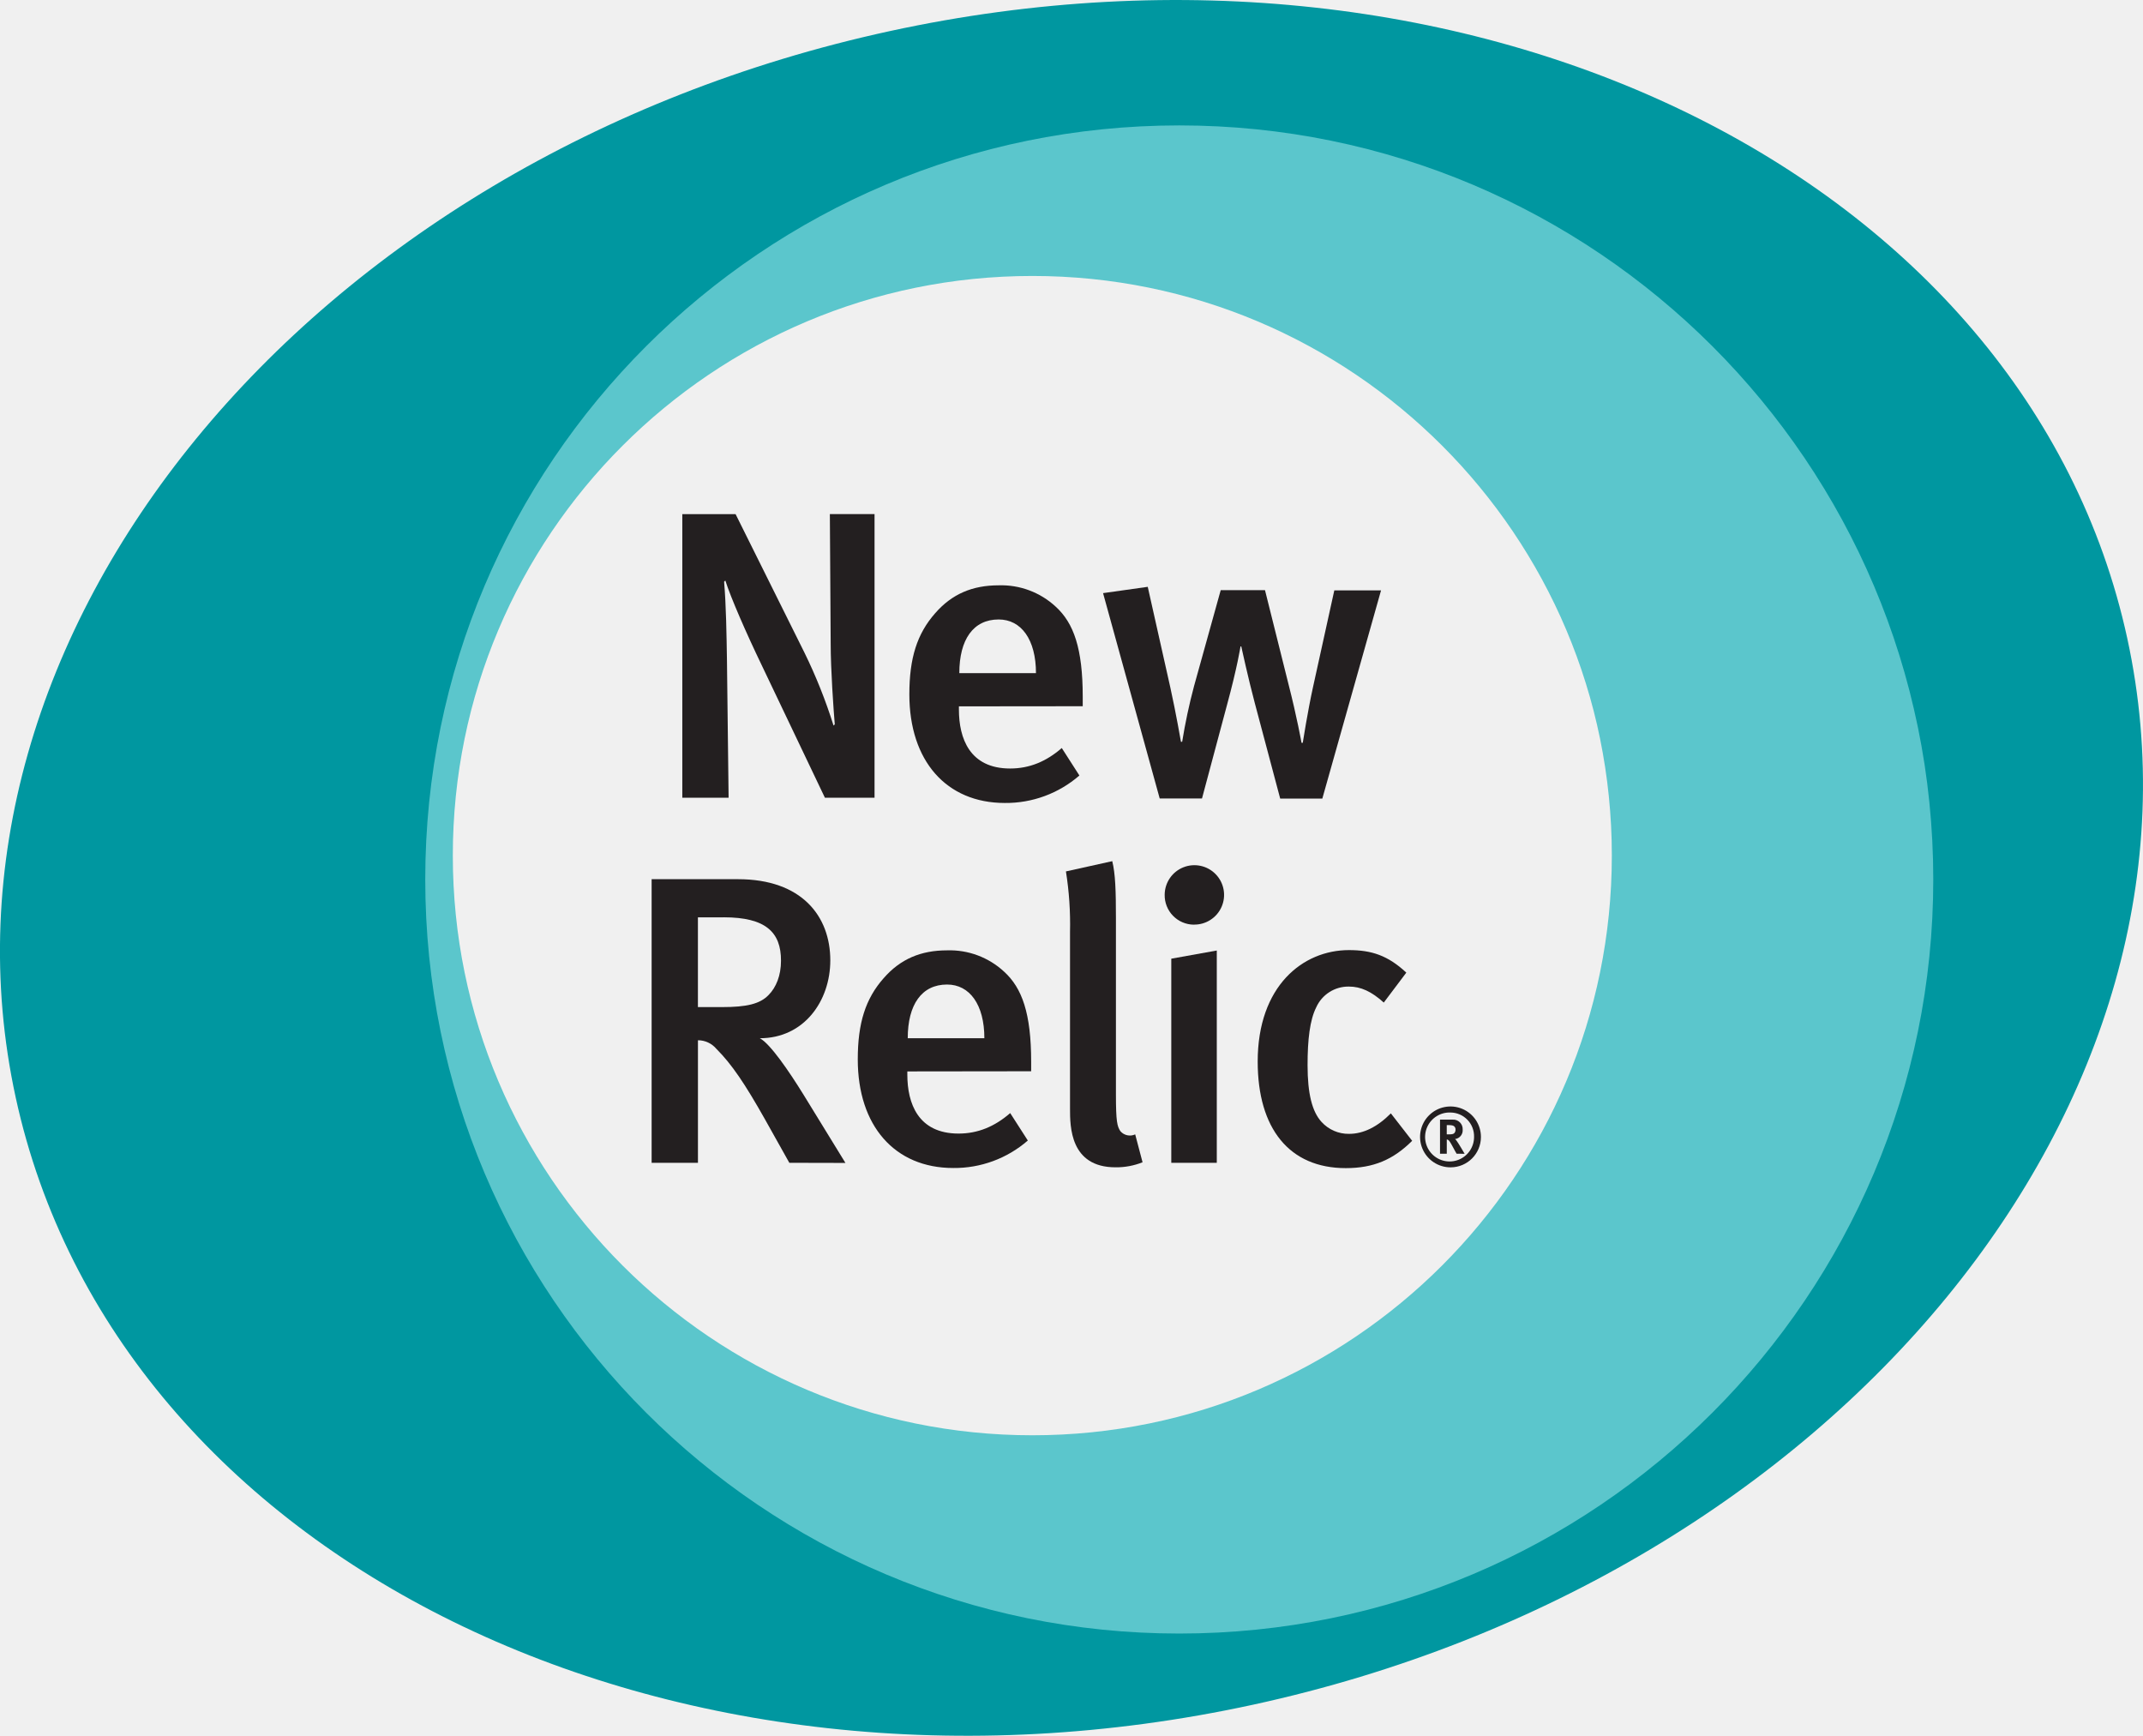
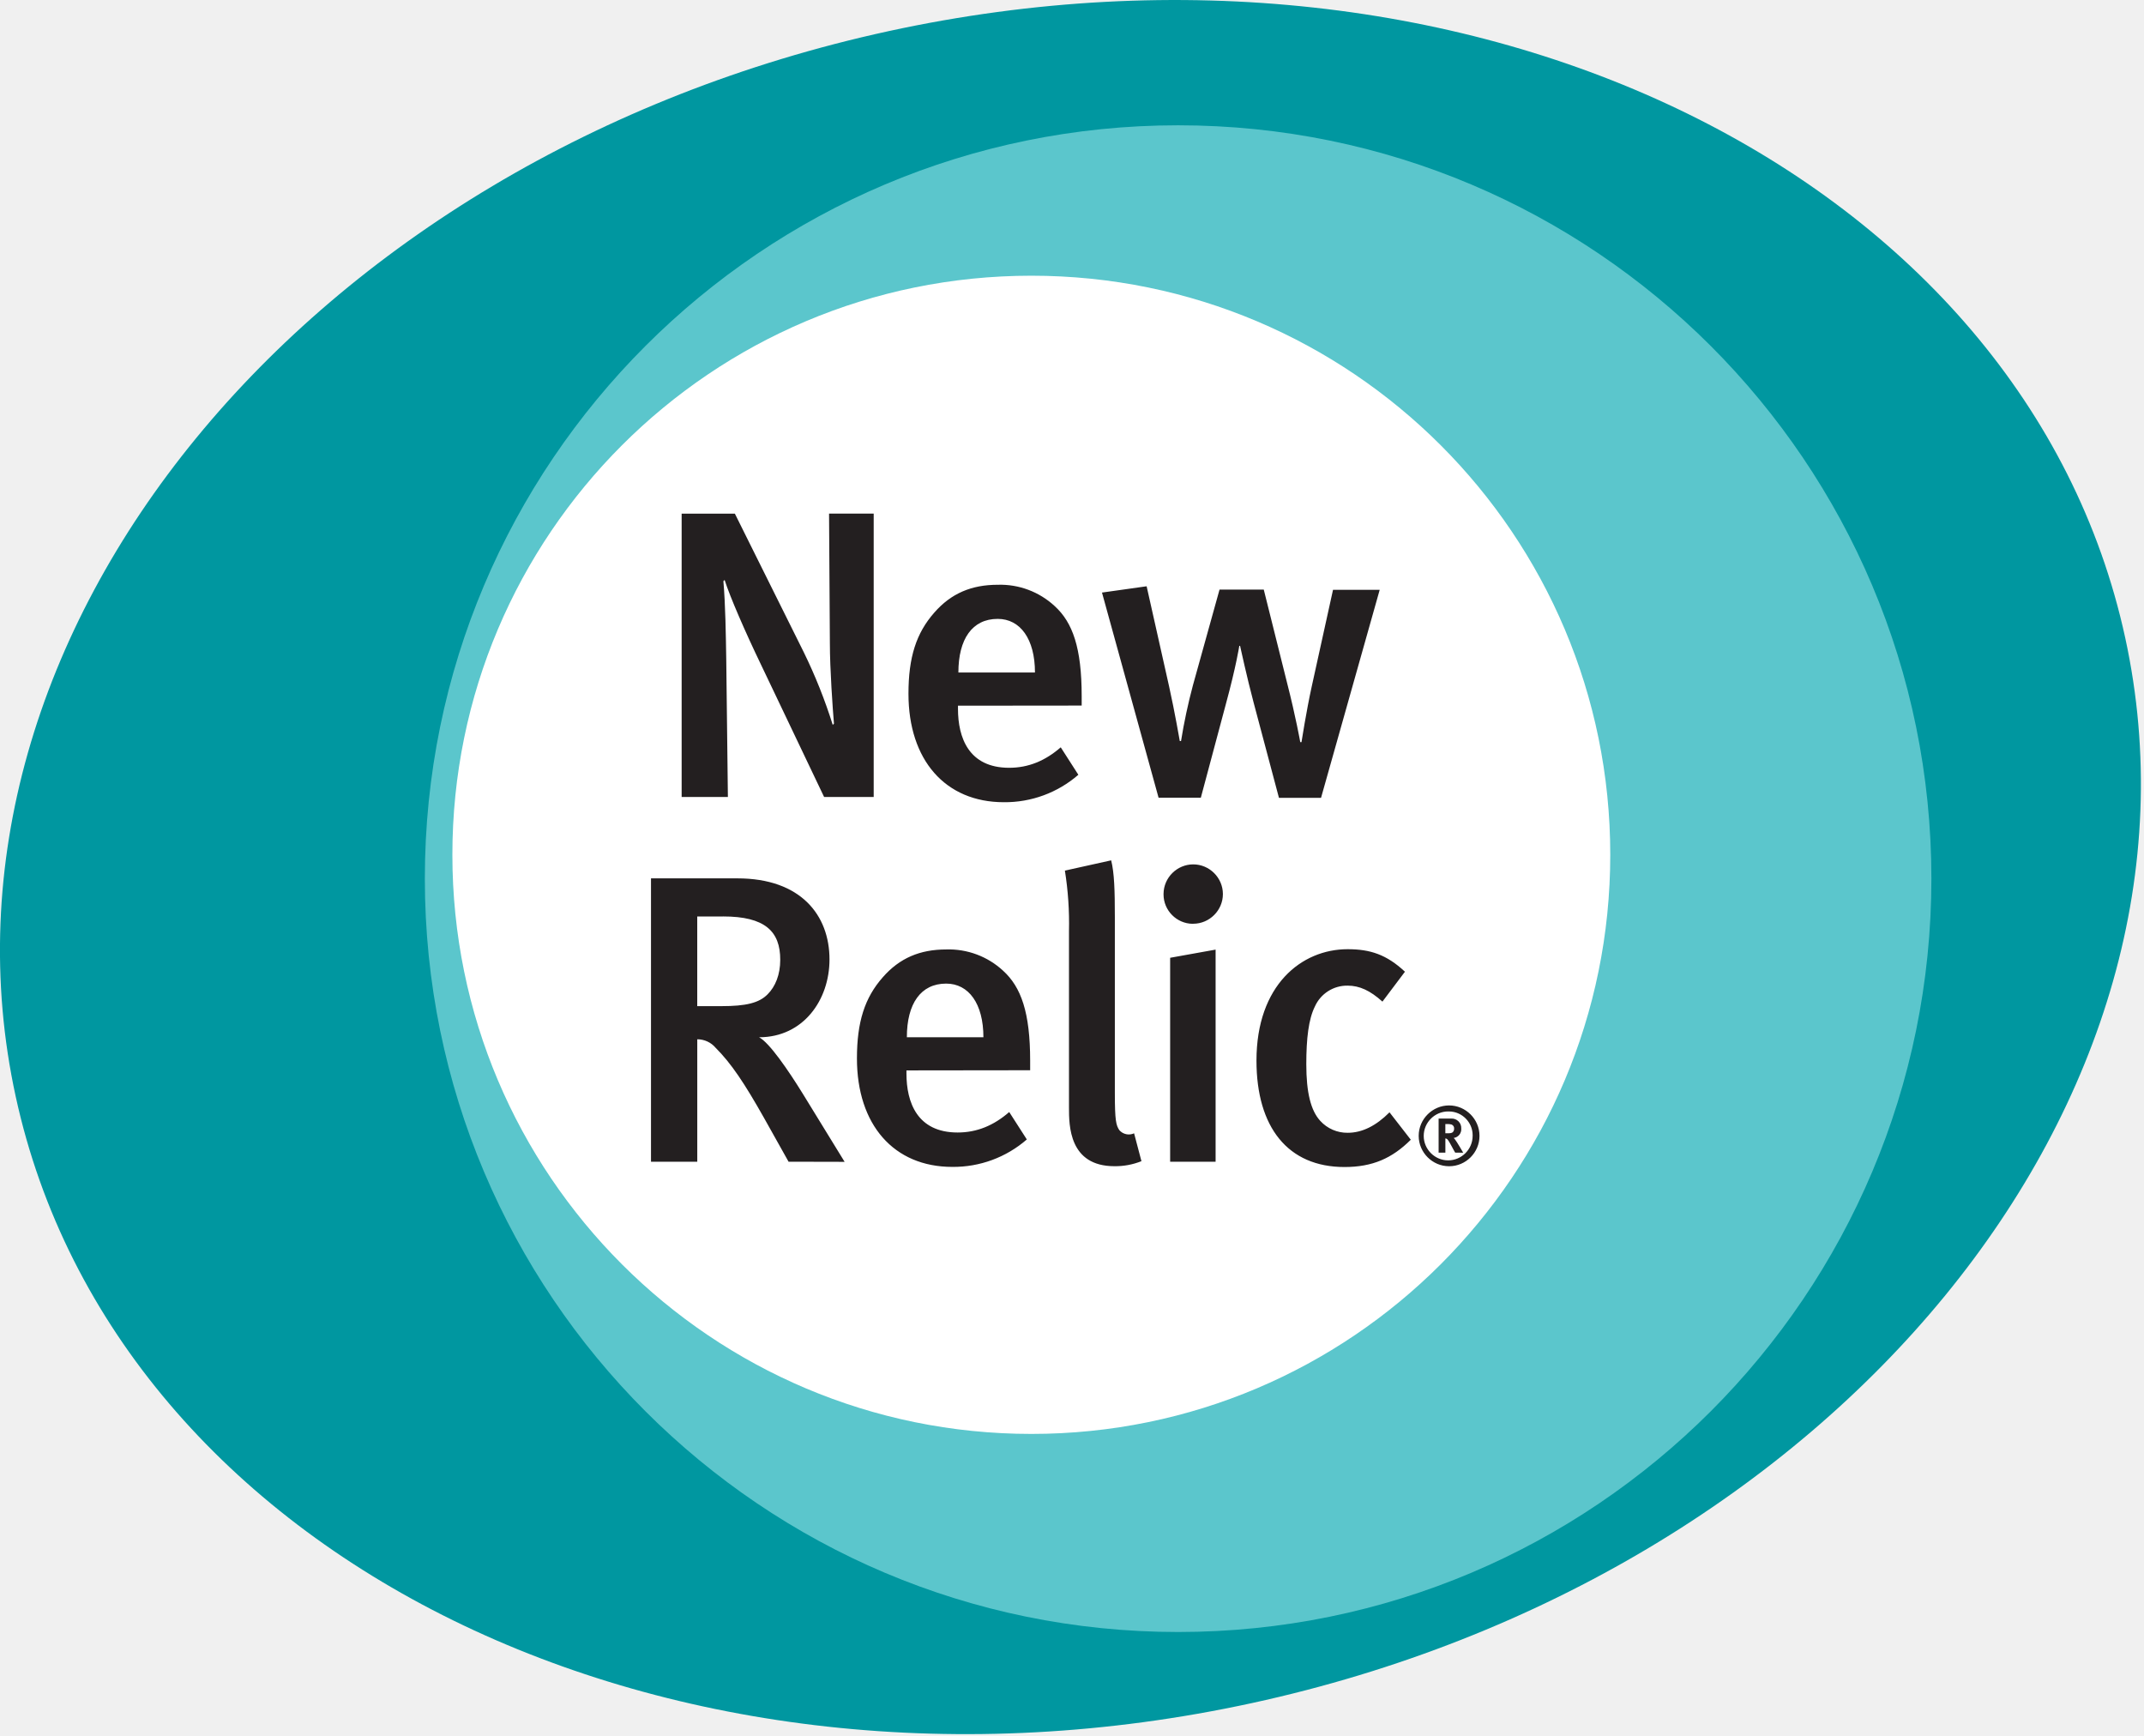
- <svg xmlns="http://www.w3.org/2000/svg" id="CMYK_-_square" data-name="CMYK - square" viewBox="0 0 681.02 551.55">
-   <defs>
-     <style>.cls-1{fill:#0097a0;}.cls-2{fill:#5bc6cc;}.cls-3{fill:#231f20;}</style>
-   </defs>
-   <g id="outlines">
-     <path class="cls-1" d="M692.8,220.54C660.86,73.7,484.77-12.68,299.47,27.61s-309.63,192-277.7,338.83,208,233.22,393.32,192.93S724.72,367.37,692.8,220.54ZM344.87,476.79c-103.41,0-187.2-83.82-187.2-187.22s83.8-187.19,187.2-187.19,187.2,83.81,187.2,187.19S448.25,476.79,344.87,476.79Z" transform="translate(-16.78 -17.71)" />
-     <path class="cls-2" d="M391.53,57.56c-132.32,0-239.61,107.28-239.61,239.6S259.21,536.78,391.53,536.78,631.15,429.49,631.15,297.16,523.85,57.56,391.53,57.56ZM344.87,473.78c-101.75,0-184.19-82.47-184.19-184.21S243.12,105.4,344.87,105.4,529,187.85,529,289.57,446.58,473.78,344.87,473.78Z" transform="translate(-16.78 -17.71)" />
-     <path class="cls-3" d="M278.93,271.2l-20.19-42.33c-4.82-10-9.77-21.36-11.46-26.7l-.39.39c.65,7.55.78,17.06.91,25l.52,43.63H233.61V181.08h16.93l21.88,44a164.17,164.17,0,0,1,9.25,23.18l.39-.39c-.39-4.56-1.3-17.45-1.3-25.66l-.26-41.15h14.2V271.2Z" transform="translate(-16.78 -17.71)" />
-     <path class="cls-3" d="M321.51,242.16v1c0,9.12,3.39,18.75,16.28,18.75,6.12,0,11.46-2.21,16.41-6.51l5.6,8.73a35.59,35.59,0,0,1-23.7,8.73c-18.62,0-30.34-13.41-30.34-34.51,0-11.59,2.47-19.27,8.21-25.79,5.34-6.12,11.85-8.86,20.19-8.86a25.45,25.45,0,0,1,18.1,6.77c5.73,5.21,8.6,13.28,8.6,28.65v3Zm12.63-27.61c-8.07,0-12.5,6.38-12.5,17.06H346C346,220.93,341.31,214.55,334.15,214.55Z" transform="translate(-16.78 -17.71)" />
-     <path class="cls-3" d="M437,271.46H423.61l-8.07-30.34c-2.08-7.81-4.3-18-4.3-18H411s-1,6.51-4.3,18.62l-7.94,29.69H385.32l-18-65.25,14.2-2,7.16,31.91c1.82,8.2,3.39,17.32,3.39,17.32h.39a178.91,178.91,0,0,1,3.78-17.71l8.47-30.47h14.07L426.22,235c2.74,10.68,4.17,18.75,4.17,18.75h.39s1.56-10,3.26-17.71l6.77-30.74h14.85Z" transform="translate(-16.78 -17.71)" />
-     <path class="cls-3" d="M267.62,387.2l-7.81-13.94c-6.25-11.07-10.42-17.32-15.37-22.27a7.64,7.64,0,0,0-5.86-2.73V387.2H223.86V297.08h27.48c20.19,0,29.3,11.72,29.3,25.79,0,12.89-8.33,24.75-22.4,24.75,3.26,1.69,9.25,10.42,13.93,18l13.28,21.62Zm-20.84-78h-8.21v28.52h7.68c7.81,0,12-1,14.72-3.78,2.47-2.47,4-6.25,4-10.94C265,313.88,260.06,309.19,246.78,309.19Z" transform="translate(-16.78 -17.71)" />
-     <path class="cls-3" d="M305.12,358.16v1c0,9.12,3.39,18.75,16.28,18.75,6.12,0,11.46-2.21,16.41-6.51l5.6,8.72a35.59,35.59,0,0,1-23.7,8.73c-18.62,0-30.34-13.41-30.34-34.51,0-11.59,2.47-19.28,8.21-25.79,5.34-6.12,11.85-8.86,20.19-8.86a25.45,25.45,0,0,1,18.1,6.77c5.73,5.21,8.6,13.28,8.6,28.65v3Zm12.63-27.61c-8.07,0-12.5,6.38-12.5,17.06H329.6C329.6,336.93,324.92,330.55,317.75,330.55Z" transform="translate(-16.78 -17.71)" />
-     <path class="cls-3" d="M371.28,388.63c-14.46,0-14.46-13-14.46-18.62V313.88a106.72,106.72,0,0,0-1.3-19.27l14.72-3.26c1,4,1.17,9.51,1.17,18.1v55.87c0,8.86.39,10.29,1.43,11.85a4,4,0,0,0,4.69,1l2.34,8.86A22.44,22.44,0,0,1,371.28,388.63Z" transform="translate(-16.78 -17.71)" />
-     <path class="cls-3" d="M396.15,311.53A9.34,9.34,0,0,1,386.9,302a9.44,9.44,0,1,1,9.25,9.51ZM389,387.2V322.34l14.46-2.6V387.2Z" transform="translate(-16.78 -17.71)" />
-     <path class="cls-3" d="M444.46,388.89c-18,0-28-12.63-28-33.86,0-24,14.33-35.42,29-35.42,7.16,0,12.37,1.69,18.23,7.16l-7.16,9.51c-3.91-3.52-7.29-5.08-11.07-5.08a11.2,11.2,0,0,0-10.42,6.64c-2,4-2.73,10.16-2.73,18.36,0,9,1.43,14.72,4.43,18A11.58,11.58,0,0,0,445.5,378c4.56,0,9-2.21,13.28-6.51l6.77,8.72C459.57,386.16,453.32,388.89,444.46,388.89Z" transform="translate(-16.78 -17.71)" />
-     <path class="cls-3" d="M477.78,388.64A9.67,9.67,0,1,1,487.4,379,9.63,9.63,0,0,1,477.78,388.64Zm0-17.42a7.78,7.78,0,1,0,7.44,7.75A7.55,7.55,0,0,0,477.78,371.22Zm1.9,13.1c-.42-.73-.6-1-1-1.79-1.07-2-1.4-2.5-1.79-2.65a.72.72,0,0,0-.34-.08v4.52H474.4V373.48h4a3,3,0,0,1,3.2,3.17,2.78,2.78,0,0,1-2.42,3,2.47,2.47,0,0,1,.44.47c.62.78,2.6,4.21,2.6,4.21Zm-1.14-8.94a4.35,4.35,0,0,0-1.22-.16h-.78v2.94h.73c.94,0,1.35-.1,1.64-.36a1.53,1.53,0,0,0,.42-1.09A1.28,1.28,0,0,0,478.53,375.38Z" transform="translate(-16.78 -17.71)" />
-   </g>
+ <svg xmlns="http://www.w3.org/2000/svg" xml:space="preserve" style="fill-rule:evenodd;clip-rule:evenodd;stroke-linejoin:round;stroke-miterlimit:2" viewBox="0 0 682 552">
+   <ellipse cx="339.15" cy="284.702" rx="206.623" ry="194.578" style="fill:#fff" transform="matrix(1.51698 -.3595 .27681 1.16805 -255.178 65.259)" />
+   <path d="M692.8 220.54C660.86 73.7 484.77-12.68 299.47 27.61c-185.3 40.29-309.63 192-277.7 338.83 31.93 146.83 208 233.22 393.32 192.93 185.32-40.29 309.63-192 277.71-338.83ZM344.87 476.79c-103.41 0-187.2-83.82-187.2-187.22s83.8-187.19 187.2-187.19c103.4 0 187.2 83.81 187.2 187.19s-83.82 187.22-187.2 187.22Z" style="fill:#0097a0;fill-rule:nonzero" transform="translate(-16.78 -17.71)" />
+   <path d="M391.53 57.56c-132.32 0-239.61 107.28-239.61 239.6s107.29 239.62 239.61 239.62 239.62-107.29 239.62-239.62c0-132.33-107.3-239.6-239.62-239.6Zm-46.66 416.22c-101.75 0-184.19-82.47-184.19-184.21 0-101.74 82.44-184.17 184.19-184.17S529 187.85 529 289.57c0 101.72-82.42 184.21-184.13 184.21Z" style="fill:#5bc6cc;fill-rule:nonzero" transform="translate(-16.78 -17.71)" />
+   <path d="m278.93 271.2-20.19-42.33c-4.82-10-9.77-21.36-11.46-26.7l-.39.39c.65 7.55.78 17.06.91 25l.52 43.63h-14.71v-90.11h16.93l21.88 44a164.229 164.229 0 0 1 9.25 23.18l.39-.39c-.39-4.56-1.3-17.45-1.3-25.66l-.26-41.15h14.2v90.14h-15.77Zm42.58-29.04v1c0 9.12 3.39 18.75 16.28 18.75 6.12 0 11.46-2.21 16.41-6.51l5.6 8.73a35.6 35.6 0 0 1-23.7 8.73c-18.62 0-30.34-13.41-30.34-34.51 0-11.59 2.47-19.27 8.21-25.79 5.34-6.12 11.85-8.86 20.19-8.86a25.458 25.458 0 0 1 18.1 6.77c5.73 5.21 8.6 13.28 8.6 28.65v3l-39.35.04Zm12.63-27.61c-8.07 0-12.5 6.38-12.5 17.06H346c0-10.68-4.69-17.06-11.85-17.06h-.01ZM437 271.46h-13.39l-8.07-30.34c-2.08-7.81-4.3-18-4.3-18H411s-1 6.51-4.3 18.62l-7.94 29.69h-13.44l-18-65.25 14.2-2 7.16 31.91c1.82 8.2 3.39 17.32 3.39 17.32h.39a178.92 178.92 0 0 1 3.78-17.71l8.47-30.47h14.07l7.44 29.77c2.74 10.68 4.17 18.75 4.17 18.75h.39s1.56-10 3.26-17.71l6.77-30.74h14.85L437 271.46ZM267.62 387.2l-7.81-13.94c-6.25-11.07-10.42-17.32-15.37-22.27a7.644 7.644 0 0 0-5.86-2.73v38.94h-14.72v-90.12h27.48c20.19 0 29.3 11.72 29.3 25.79 0 12.89-8.33 24.75-22.4 24.75 3.26 1.69 9.25 10.42 13.93 18l13.28 21.62-17.83-.04Zm-20.84-78h-8.21v28.52h7.68c7.81 0 12-1 14.72-3.78 2.47-2.47 4-6.25 4-10.94.03-9.12-4.91-13.81-18.19-13.81v.01Zm58.34 48.96v1c0 9.12 3.39 18.75 16.28 18.75 6.12 0 11.46-2.21 16.41-6.51l5.6 8.72a35.6 35.6 0 0 1-23.7 8.73c-18.62 0-30.34-13.41-30.34-34.51 0-11.59 2.47-19.28 8.21-25.79 5.34-6.12 11.85-8.86 20.19-8.86a25.458 25.458 0 0 1 18.1 6.77c5.73 5.21 8.6 13.28 8.6 28.65v3l-39.35.05Zm12.63-27.61c-8.07 0-12.5 6.38-12.5 17.06h24.35c0-10.68-4.68-17.06-11.85-17.06Zm53.53 58.08c-14.46 0-14.46-13-14.46-18.62v-56.13c.15-6.449-.285-12.899-1.3-19.27l14.72-3.26c1 4 1.17 9.51 1.17 18.1v55.87c0 8.86.39 10.29 1.43 11.85a4.01 4.01 0 0 0 4.69 1l2.34 8.86a22.437 22.437 0 0 1-8.59 1.6Zm24.87-77.1c-5.09-.048-9.252-4.249-9.252-9.34l.002-.19c.039-5.151 4.288-9.368 9.44-9.368 5.178 0 9.44 4.261 9.44 9.44 0 5.179-4.262 9.44-9.44 9.44l-.19-.002v.02ZM389 387.2v-64.86l14.46-2.6v67.46H389Zm55.46 1.69c-18 0-28-12.63-28-33.86 0-24 14.33-35.42 29-35.42 7.16 0 12.37 1.69 18.23 7.16l-7.16 9.51c-3.91-3.52-7.29-5.08-11.07-5.08a11.218 11.218 0 0 0-10.42 6.64c-2 4-2.73 10.16-2.73 18.36 0 9 1.43 14.72 4.43 18a11.587 11.587 0 0 0 8.76 3.8c4.56 0 9-2.21 13.28-6.51l6.77 8.72c-5.98 5.95-12.23 8.68-21.09 8.68Zm33.32-.25h-.05c-5.305 0-9.67-4.365-9.67-9.67s4.365-9.67 9.67-9.67 9.67 4.365 9.67 9.67v.04c0 5.279-4.341 9.625-9.62 9.63Zm0-17.42a7.713 7.713 0 0 0-.34-.007c-4.268 0-7.78 3.512-7.78 7.78 0 4.268 3.512 7.78 7.78 7.78 4.268 0 7.78-3.512 7.78-7.78v-.023l.003-.201c0-4.101-3.342-7.491-7.443-7.549Zm1.9 13.1c-.42-.73-.6-1-1-1.79-1.07-2-1.4-2.5-1.79-2.65a.718.718 0 0 0-.34-.08v4.52h-2.15v-10.84h4a3.014 3.014 0 0 1 3.2 3.17 2.792 2.792 0 0 1-2.42 3c.167.137.314.295.44.47.62.78 2.6 4.21 2.6 4.21l-2.54-.01Zm-1.14-8.94a4.337 4.337 0 0 0-1.22-.16h-.78v2.94h.73c.94 0 1.35-.1 1.64-.36.279-.293.43-.686.42-1.09a1.283 1.283 0 0 0-.8-1.33h.01Z" style="fill:#231f20;fill-rule:nonzero" transform="translate(-16.78 -17.71)" />
</svg>
